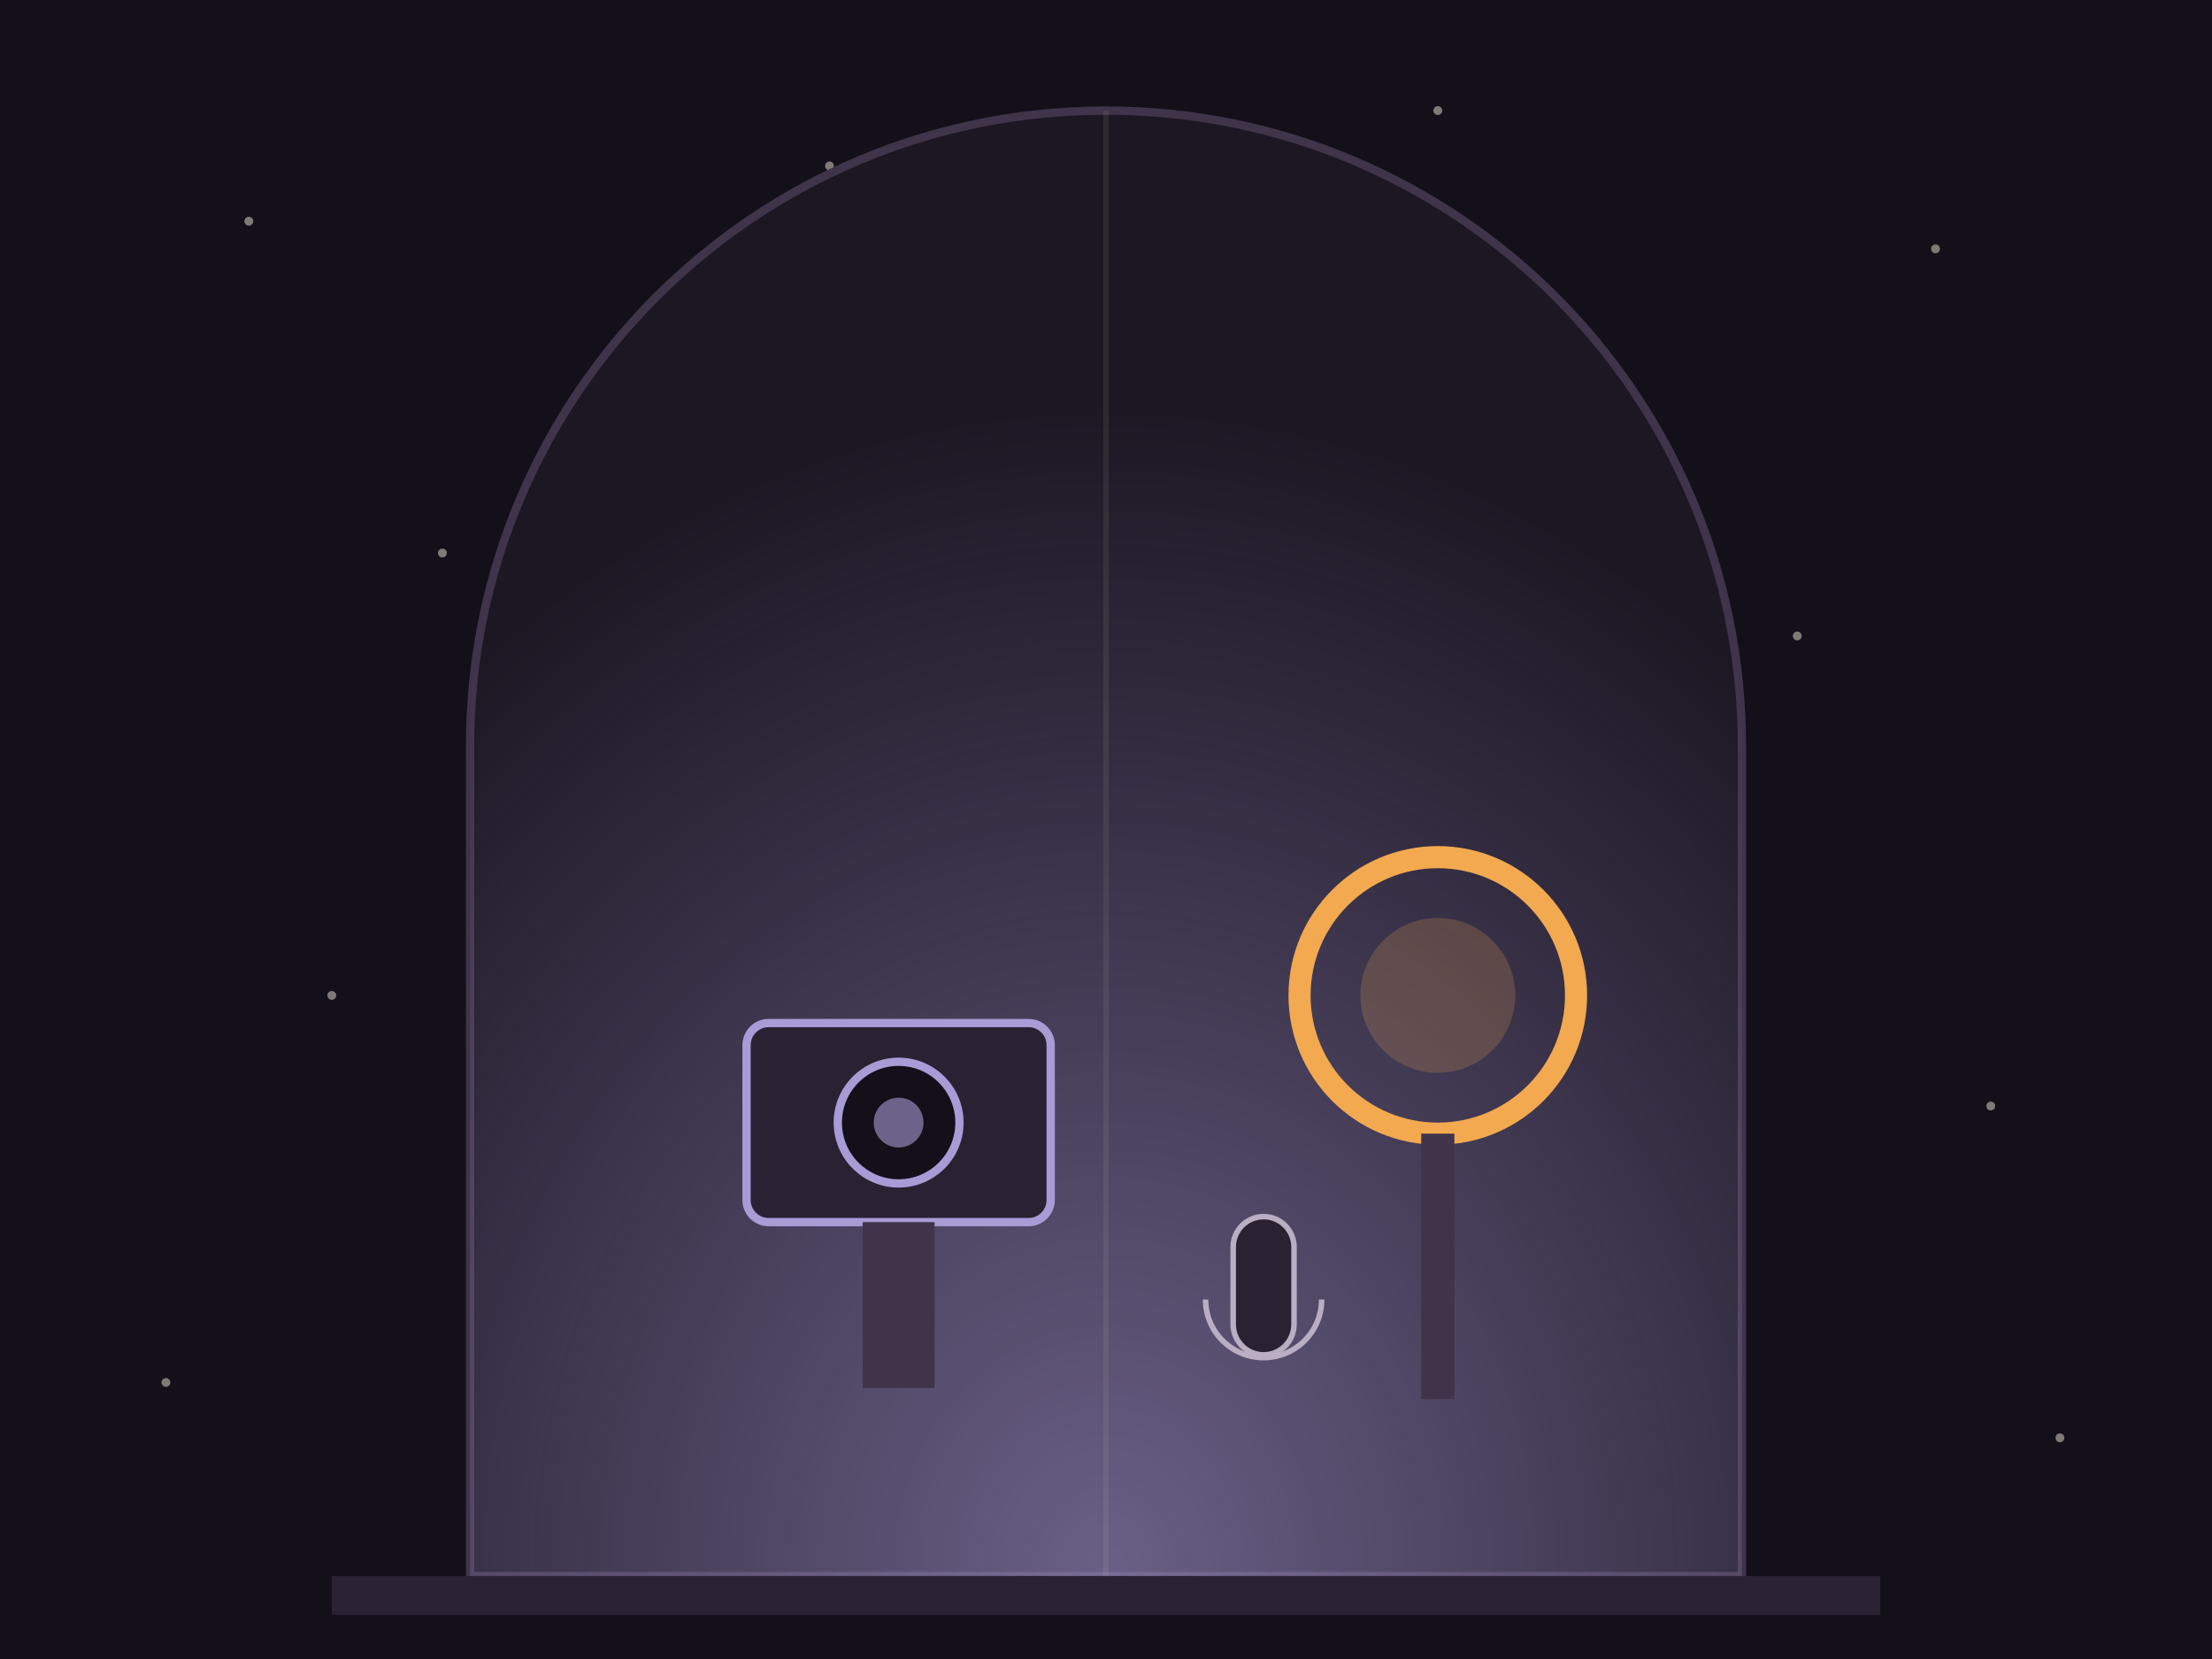
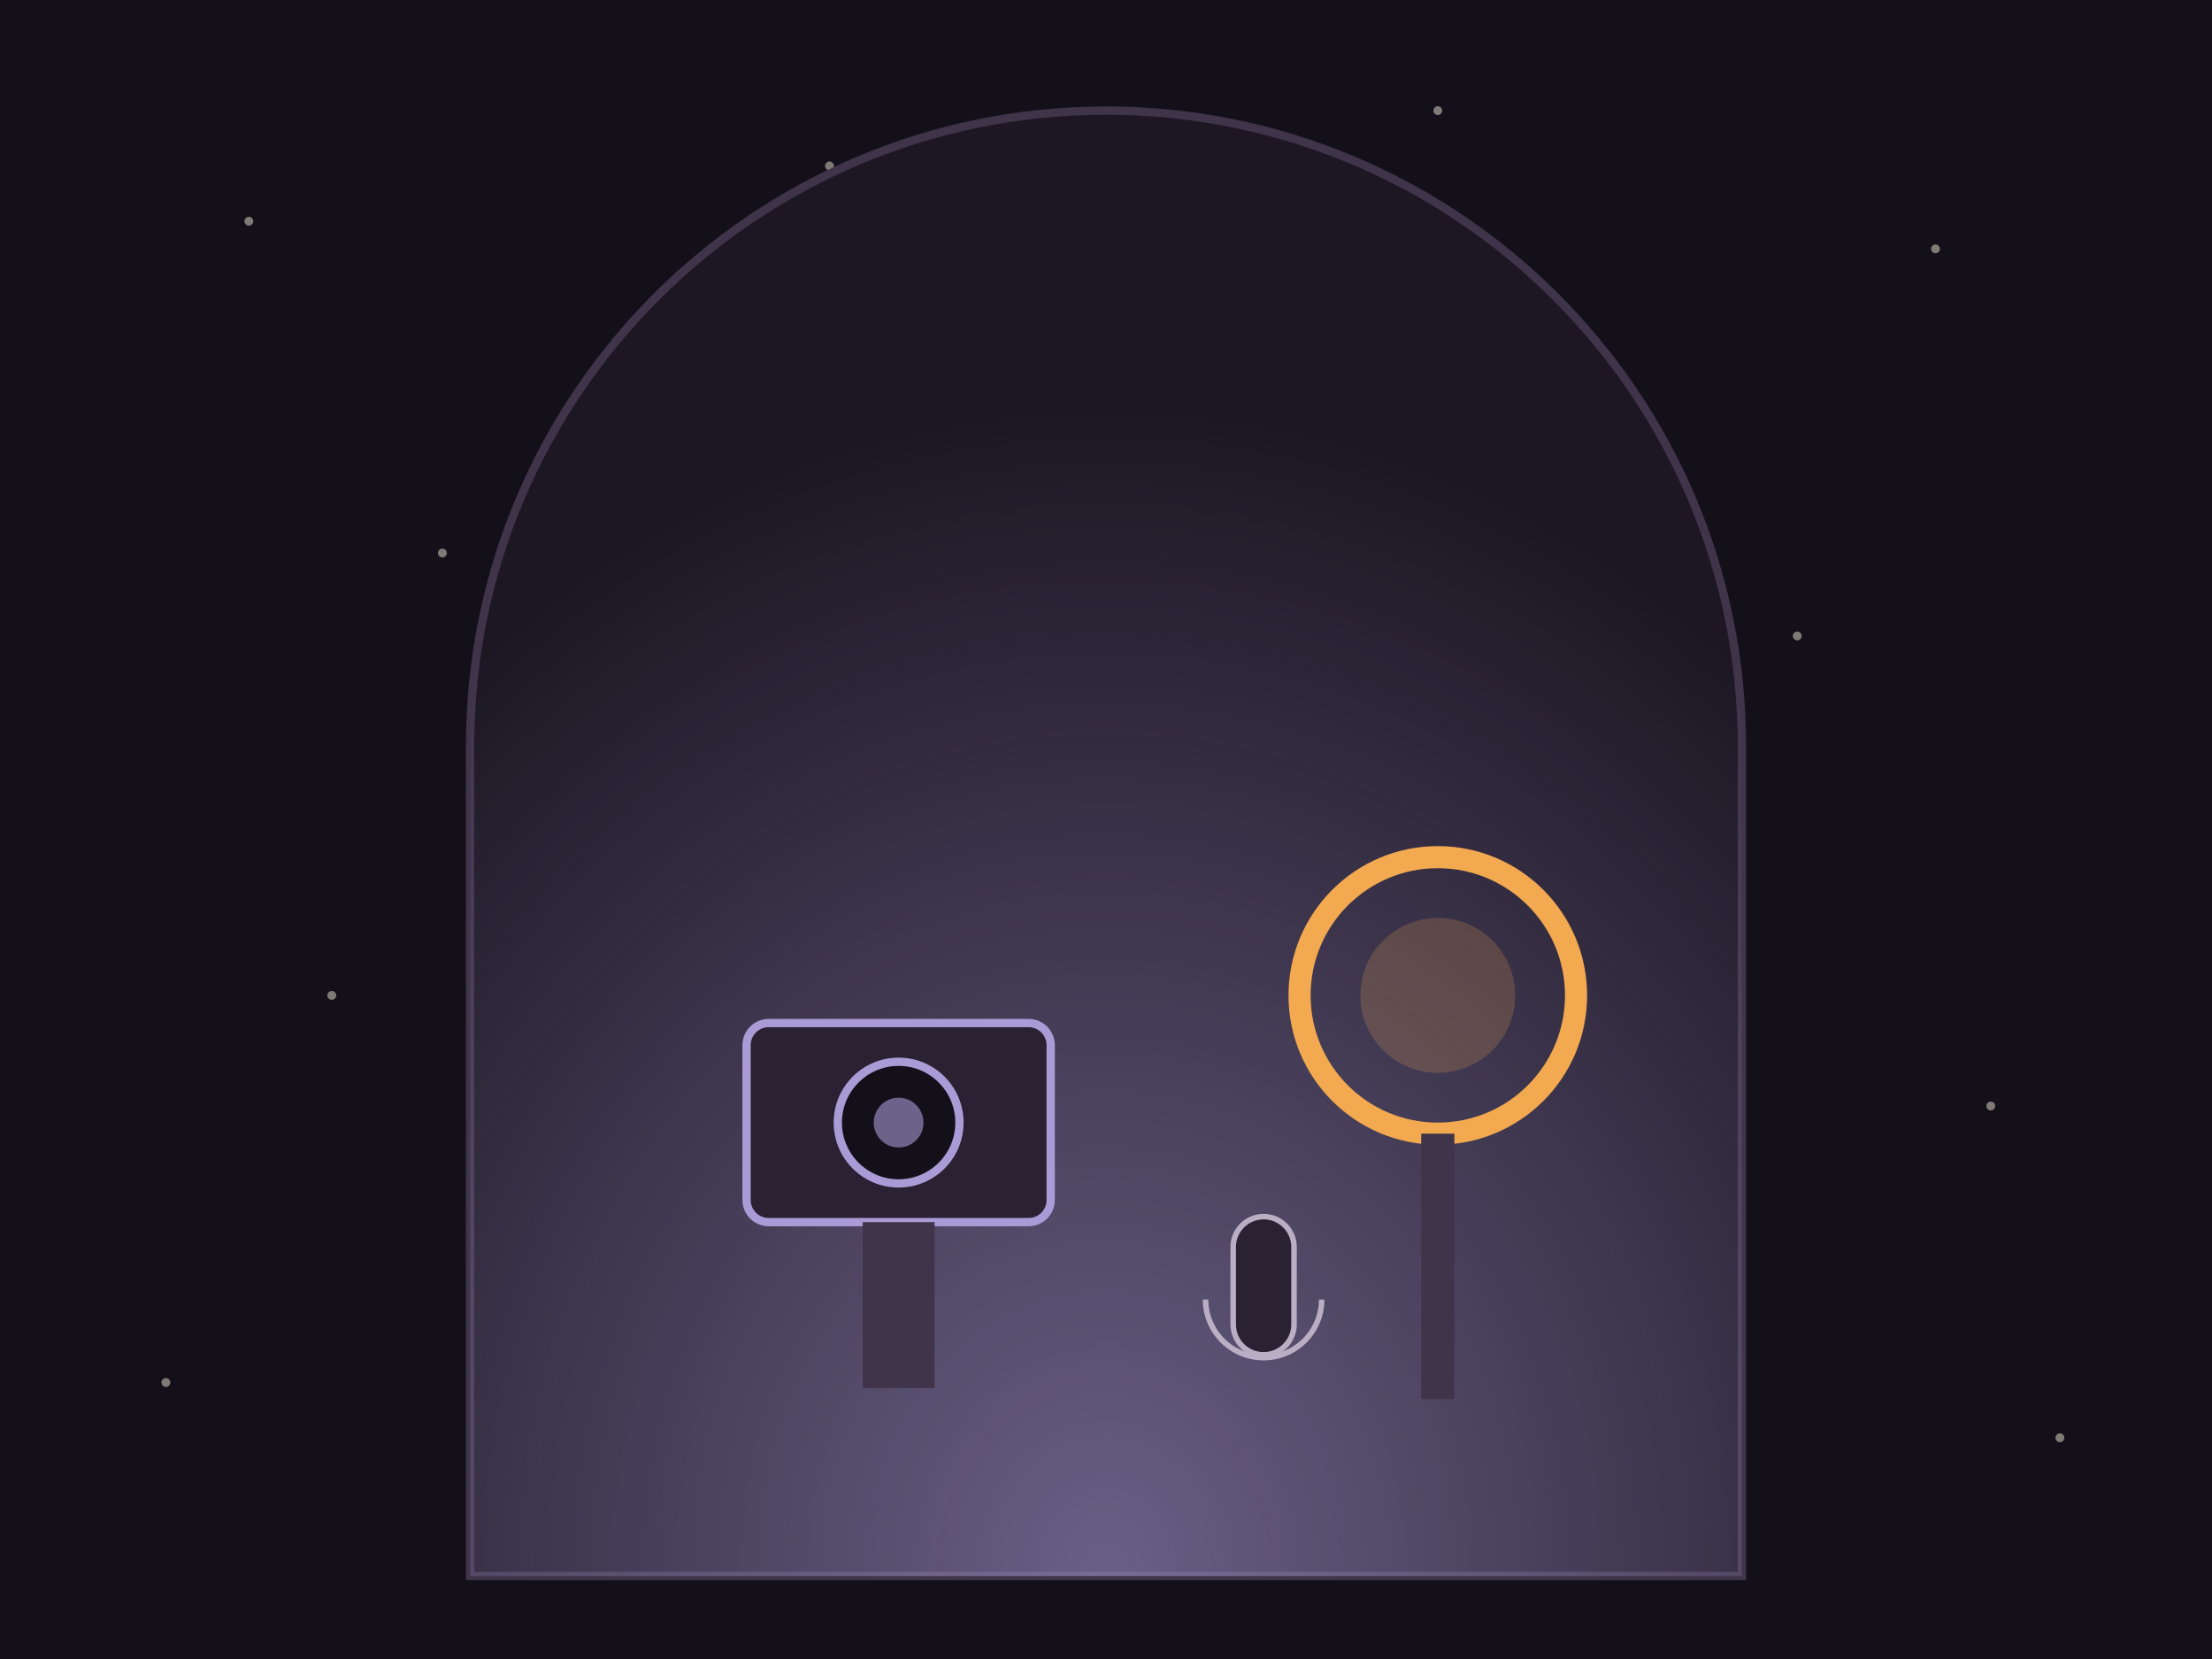
<svg xmlns="http://www.w3.org/2000/svg" viewBox="0 0 800 600" role="img" aria-label="A camera, a microphone and a ring light in a streaming studio">
  <defs>
    <radialGradient id="g" cx="50%" cy="100%" r="80%">
      <stop offset="0" stop-color="#a99bd6" stop-opacity=".55" />
      <stop offset="1" stop-color="#a99bd6" stop-opacity="0" />
    </radialGradient>
  </defs>
  <rect width="800" height="600" fill="#14101a" />
  <circle cx="90" cy="80" r="1.6" fill="#ebe3d3" opacity=".5" />
  <circle cx="160" cy="200" r="1.6" fill="#ebe3d3" opacity=".5" />
  <circle cx="120" cy="360" r="1.6" fill="#ebe3d3" opacity=".5" />
  <circle cx="700" cy="90" r="1.6" fill="#ebe3d3" opacity=".5" />
  <circle cx="650" cy="230" r="1.6" fill="#ebe3d3" opacity=".5" />
  <circle cx="720" cy="400" r="1.6" fill="#ebe3d3" opacity=".5" />
  <circle cx="60" cy="500" r="1.6" fill="#ebe3d3" opacity=".5" />
  <circle cx="745" cy="520" r="1.6" fill="#ebe3d3" opacity=".5" />
  <circle cx="300" cy="60" r="1.6" fill="#ebe3d3" opacity=".5" />
  <circle cx="520" cy="40" r="1.6" fill="#ebe3d3" opacity=".5" />
  <path d="M170 570V270A230 230 0 0 1 630 270V570Z" fill="#1d1724" stroke="#3f3449" stroke-width="3" />
  <path d="M170 570V270A230 230 0 0 1 630 270V570Z" fill="url(#g)" />
-   <path d="M400 40V570" stroke="#ebe3d3" stroke-opacity=".08" stroke-width="2" />
-   <rect x="120" y="570" width="560" height="14" fill="#2a2133" />
  <rect x="270" y="370" width="110" height="72" rx="8" fill="#2a2133" stroke="#a99bd6" stroke-width="3" />
  <circle cx="325" cy="406" r="22" fill="#14101a" stroke="#a99bd6" stroke-width="3" />
  <circle cx="325" cy="406" r="9" fill="#a99bd6" opacity=".6" />
  <rect x="312" y="442" width="26" height="60" fill="#3f3449" />
  <circle cx="520" cy="360" r="50" fill="none" stroke="#f2a950" stroke-width="8" />
  <circle cx="520" cy="360" r="28" fill="#f2a950" opacity=".2" />
  <rect x="514" y="410" width="12" height="96" fill="#3f3449" />
  <rect x="446" y="440" width="22" height="50" rx="11" fill="#2a2133" stroke="#b9aec3" stroke-width="2" />
  <path d="M436 470a21 21 0 0 0 42 0" fill="none" stroke="#b9aec3" stroke-width="2" />
</svg>
